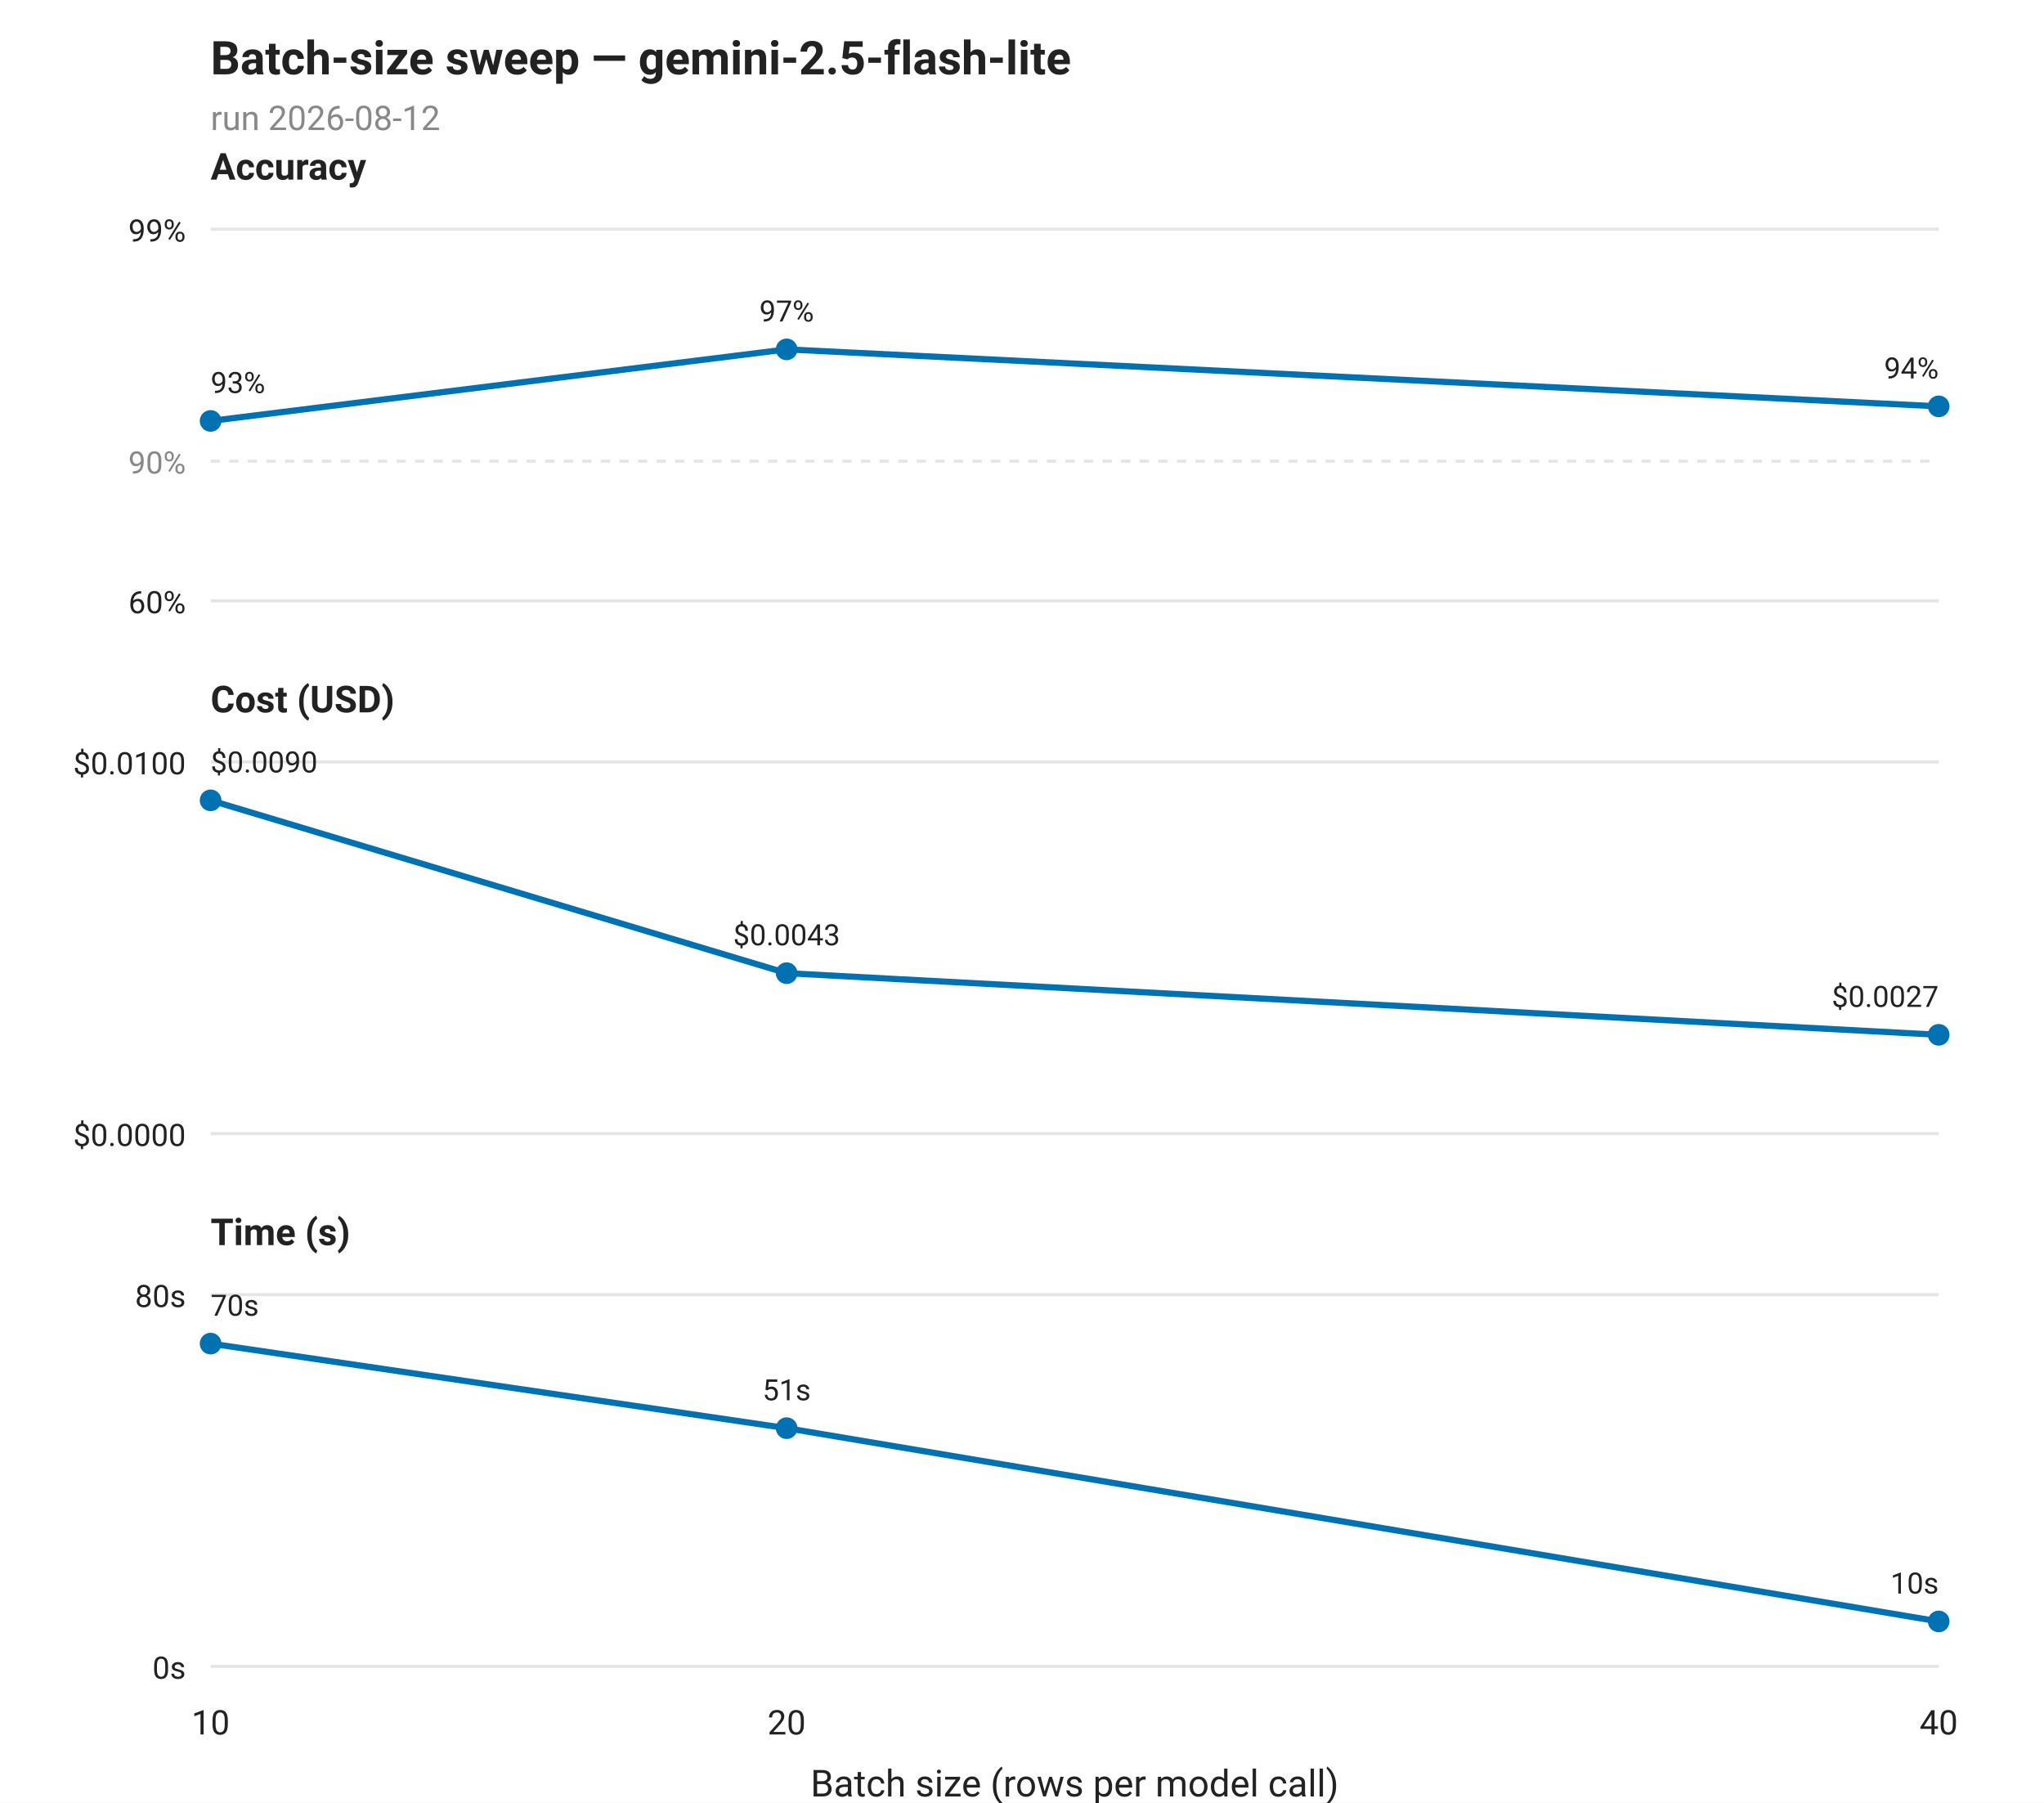
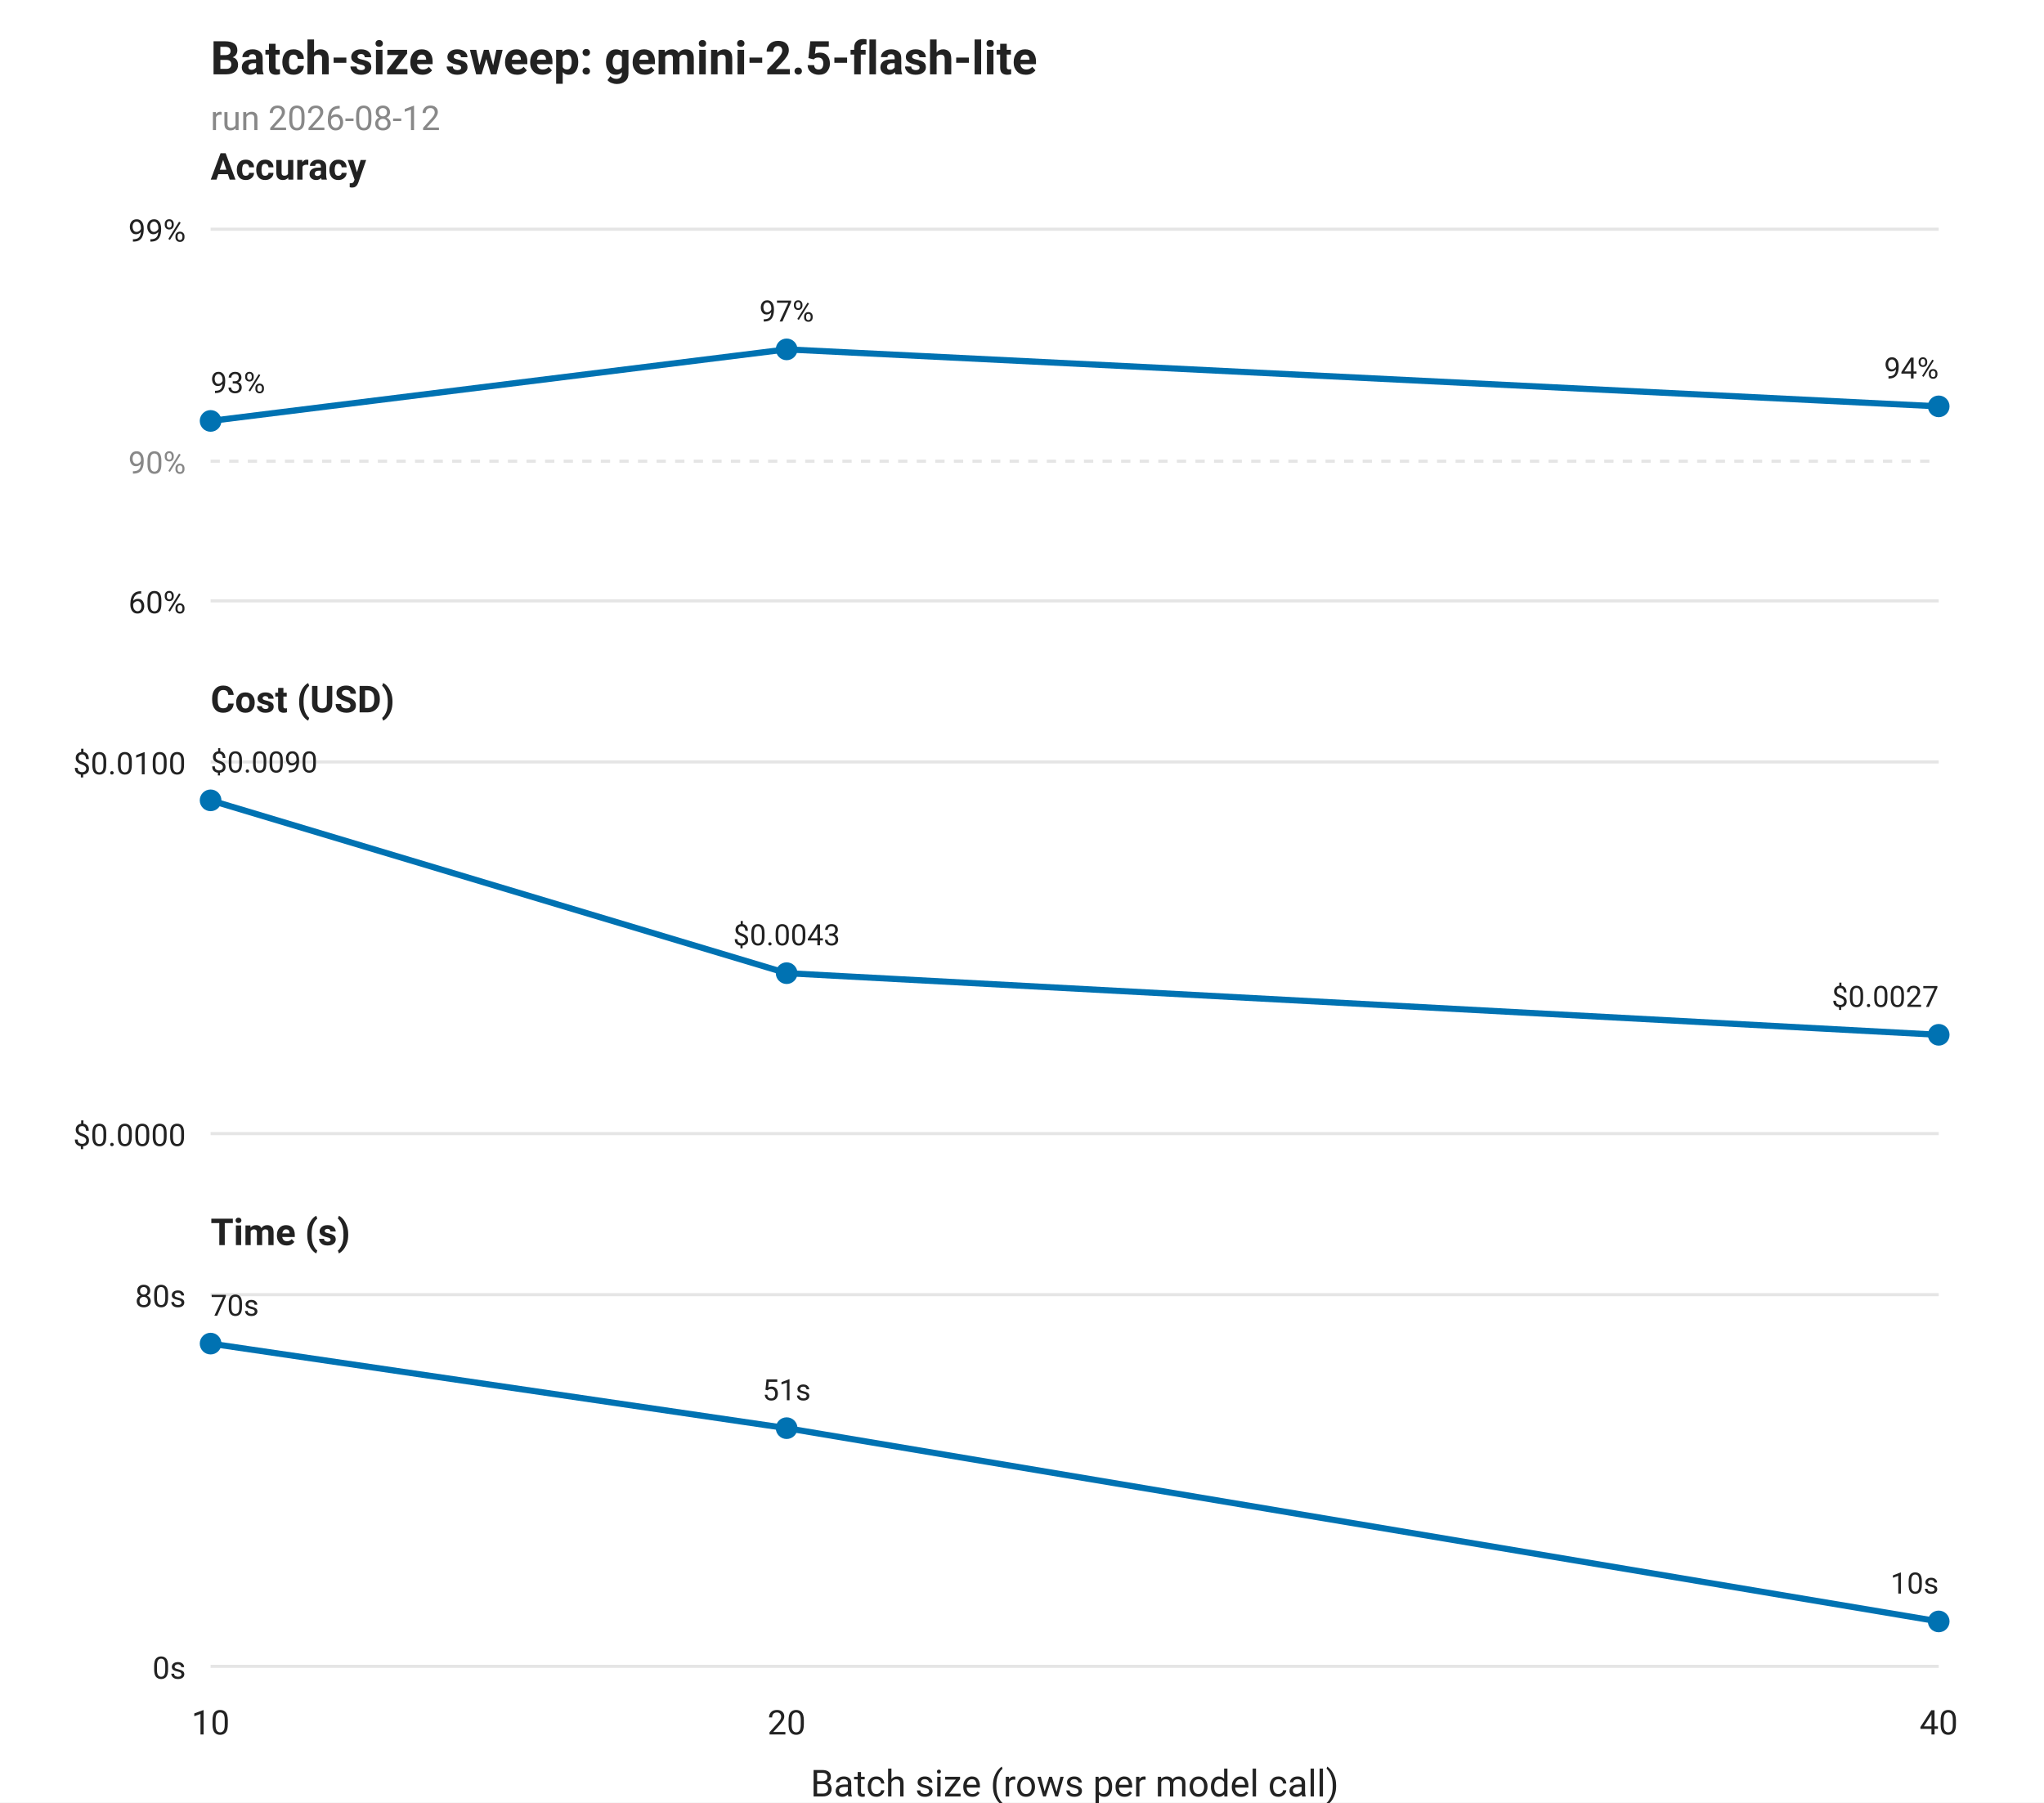
<svg xmlns="http://www.w3.org/2000/svg" width="660" height="582" viewBox="0 0 660 582" font-family="system-ui, -apple-system, Segoe UI, Roboto, sans-serif">
  <rect width="660" height="582" fill="#ffffff" />
-   <text x="68" y="24" font-size="15" font-weight="600" fill="#222222">Batch-size sweep — gemini-2.5-flash-lite</text>
+   <text x="68" y="24" font-size="15" font-weight="600" fill="#222222">Batch-size sweep: gemini-2.5-flash-lite</text>
  <text x="68" y="42" font-size="11" fill="#888888">run 2026-08-12</text>
  <text x="68" y="58" font-size="12" font-weight="600" fill="#222222">Accuracy</text>
  <line x1="68" y1="74" x2="626" y2="74" stroke="#e5e5e5" />
  <line x1="68" y1="194" x2="626" y2="194" stroke="#e5e5e5" />
  <text x="60" y="78" font-size="10" text-anchor="end" fill="#222222">99%</text>
  <text x="60" y="198" font-size="10" text-anchor="end" fill="#222222">60%</text>
  <line x1="68" y1="148.9" x2="626" y2="148.9" stroke="#e5e5e5" stroke-dasharray="3 3" />
  <text x="60" y="152.9" font-size="10" text-anchor="end" fill="#888888">90%</text>
  <polyline points="68.0,135.9 254.0,112.8 626.0,131.2" fill="none" stroke="#0072B2" stroke-width="2" />
  <circle cx="68.0" cy="135.9" r="3.5" fill="#0072B2" />
  <text x="68.0" y="126.9" font-size="9.5" text-anchor="start" fill="#222222">93%</text>
  <circle cx="254.0" cy="112.8" r="3.5" fill="#0072B2" />
  <text x="254.0" y="103.8" font-size="9.5" text-anchor="middle" fill="#222222">97%</text>
  <circle cx="626.0" cy="131.2" r="3.5" fill="#0072B2" />
  <text x="626.0" y="122.2" font-size="9.5" text-anchor="end" fill="#222222">94%</text>
  <text x="68" y="230" font-size="12" font-weight="600" fill="#222222">Cost (USD)</text>
  <line x1="68" y1="246" x2="626" y2="246" stroke="#e5e5e5" />
  <line x1="68" y1="366" x2="626" y2="366" stroke="#e5e5e5" />
  <text x="60" y="250" font-size="10" text-anchor="end" fill="#222222">$0.0100</text>
  <text x="60" y="370" font-size="10" text-anchor="end" fill="#222222">$0.0000</text>
  <polyline points="68.0,258.4 254.0,314.2 626.0,334.1" fill="none" stroke="#0072B2" stroke-width="2" />
  <circle cx="68.0" cy="258.4" r="3.5" fill="#0072B2" />
  <text x="68.0" y="249.4" font-size="9.5" text-anchor="start" fill="#222222">$0.0090</text>
  <circle cx="254.0" cy="314.2" r="3.5" fill="#0072B2" />
  <text x="254.0" y="305.2" font-size="9.5" text-anchor="middle" fill="#222222">$0.0043</text>
  <circle cx="626.0" cy="334.1" r="3.5" fill="#0072B2" />
  <text x="626.0" y="325.1" font-size="9.5" text-anchor="end" fill="#222222">$0.0027</text>
  <text x="68" y="402" font-size="12" font-weight="600" fill="#222222">Time (s)</text>
  <line x1="68" y1="418" x2="626" y2="418" stroke="#e5e5e5" />
  <line x1="68" y1="538" x2="626" y2="538" stroke="#e5e5e5" />
  <text x="60" y="422" font-size="10" text-anchor="end" fill="#222222">80s</text>
  <text x="60" y="542" font-size="10" text-anchor="end" fill="#222222">0s</text>
  <polyline points="68.0,433.8 254.0,461.1 626.0,523.5" fill="none" stroke="#0072B2" stroke-width="2" />
  <circle cx="68.0" cy="433.8" r="3.5" fill="#0072B2" />
  <text x="68.0" y="424.8" font-size="9.5" text-anchor="start" fill="#222222">70s</text>
  <circle cx="254.0" cy="461.1" r="3.5" fill="#0072B2" />
  <text x="254.0" y="452.1" font-size="9.5" text-anchor="middle" fill="#222222">51s</text>
  <circle cx="626.0" cy="523.5" r="3.5" fill="#0072B2" />
  <text x="626.0" y="514.5" font-size="9.5" text-anchor="end" fill="#222222">10s</text>
  <text x="68.0" y="560" font-size="11" text-anchor="middle" fill="#222222">10</text>
  <text x="254.0" y="560" font-size="11" text-anchor="middle" fill="#222222">20</text>
  <text x="626.0" y="560" font-size="11" text-anchor="middle" fill="#222222">40</text>
  <text x="347" y="580" font-size="12" text-anchor="middle" fill="#222222">Batch size (rows per model call)</text>
</svg>
